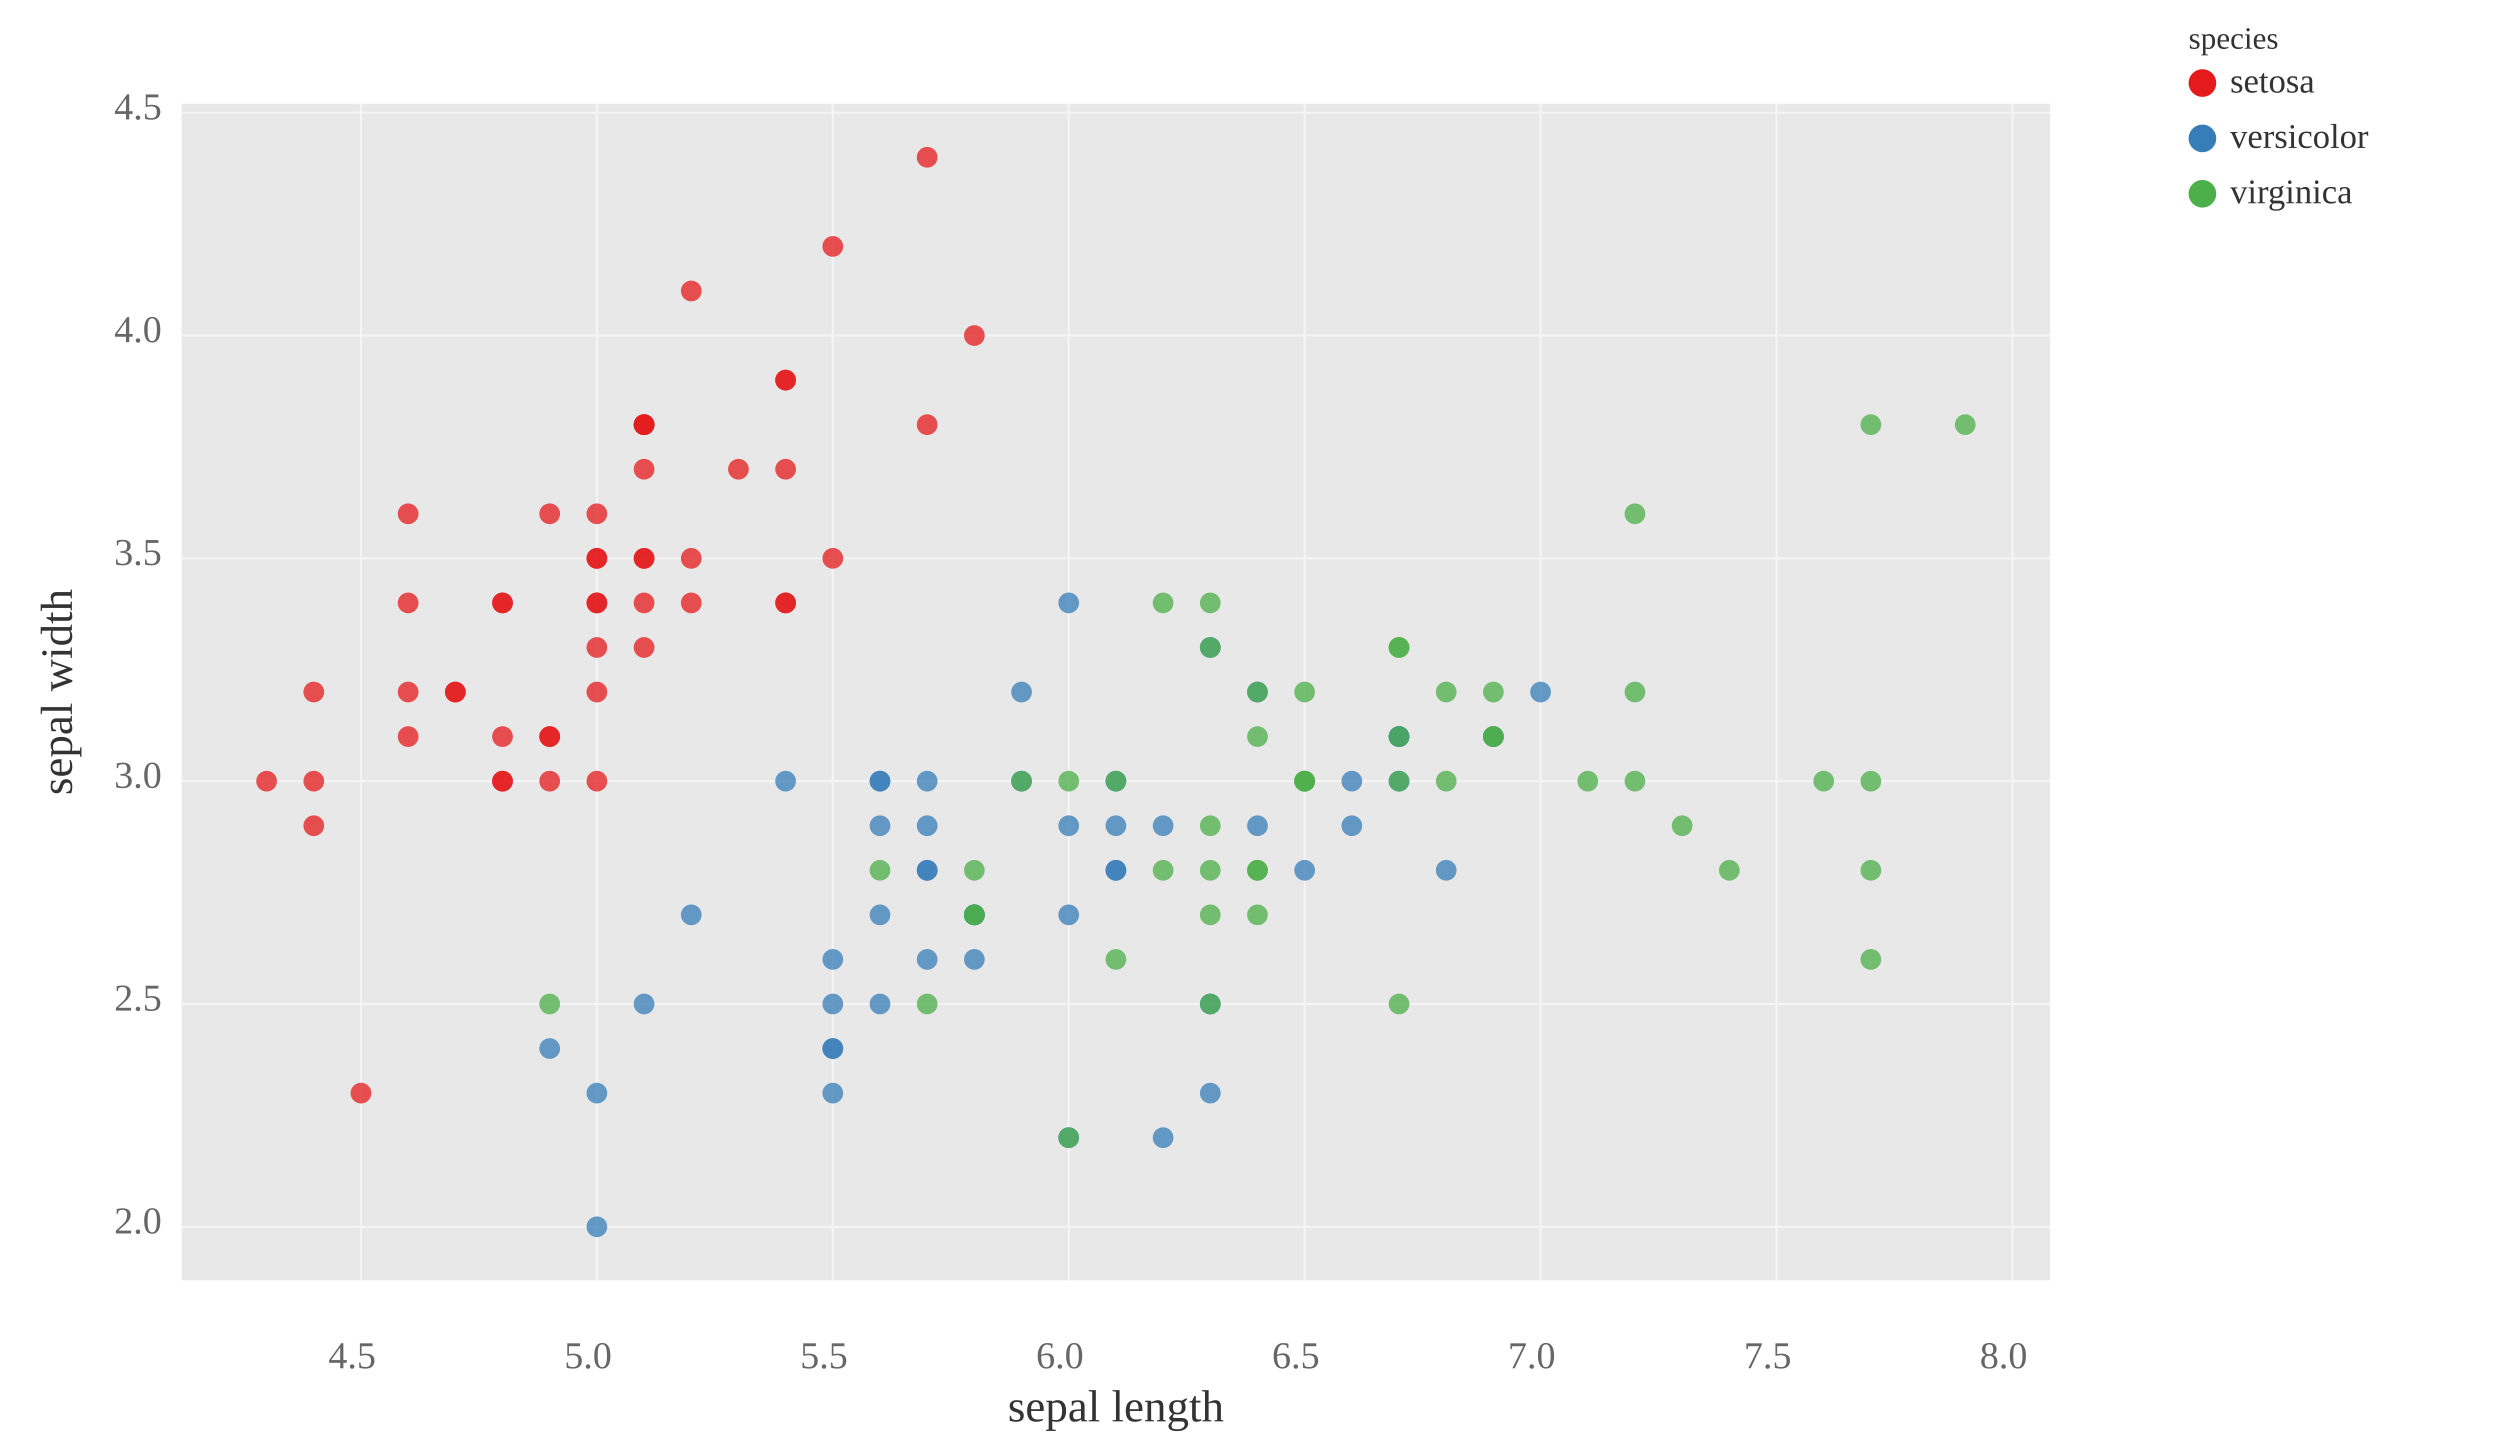
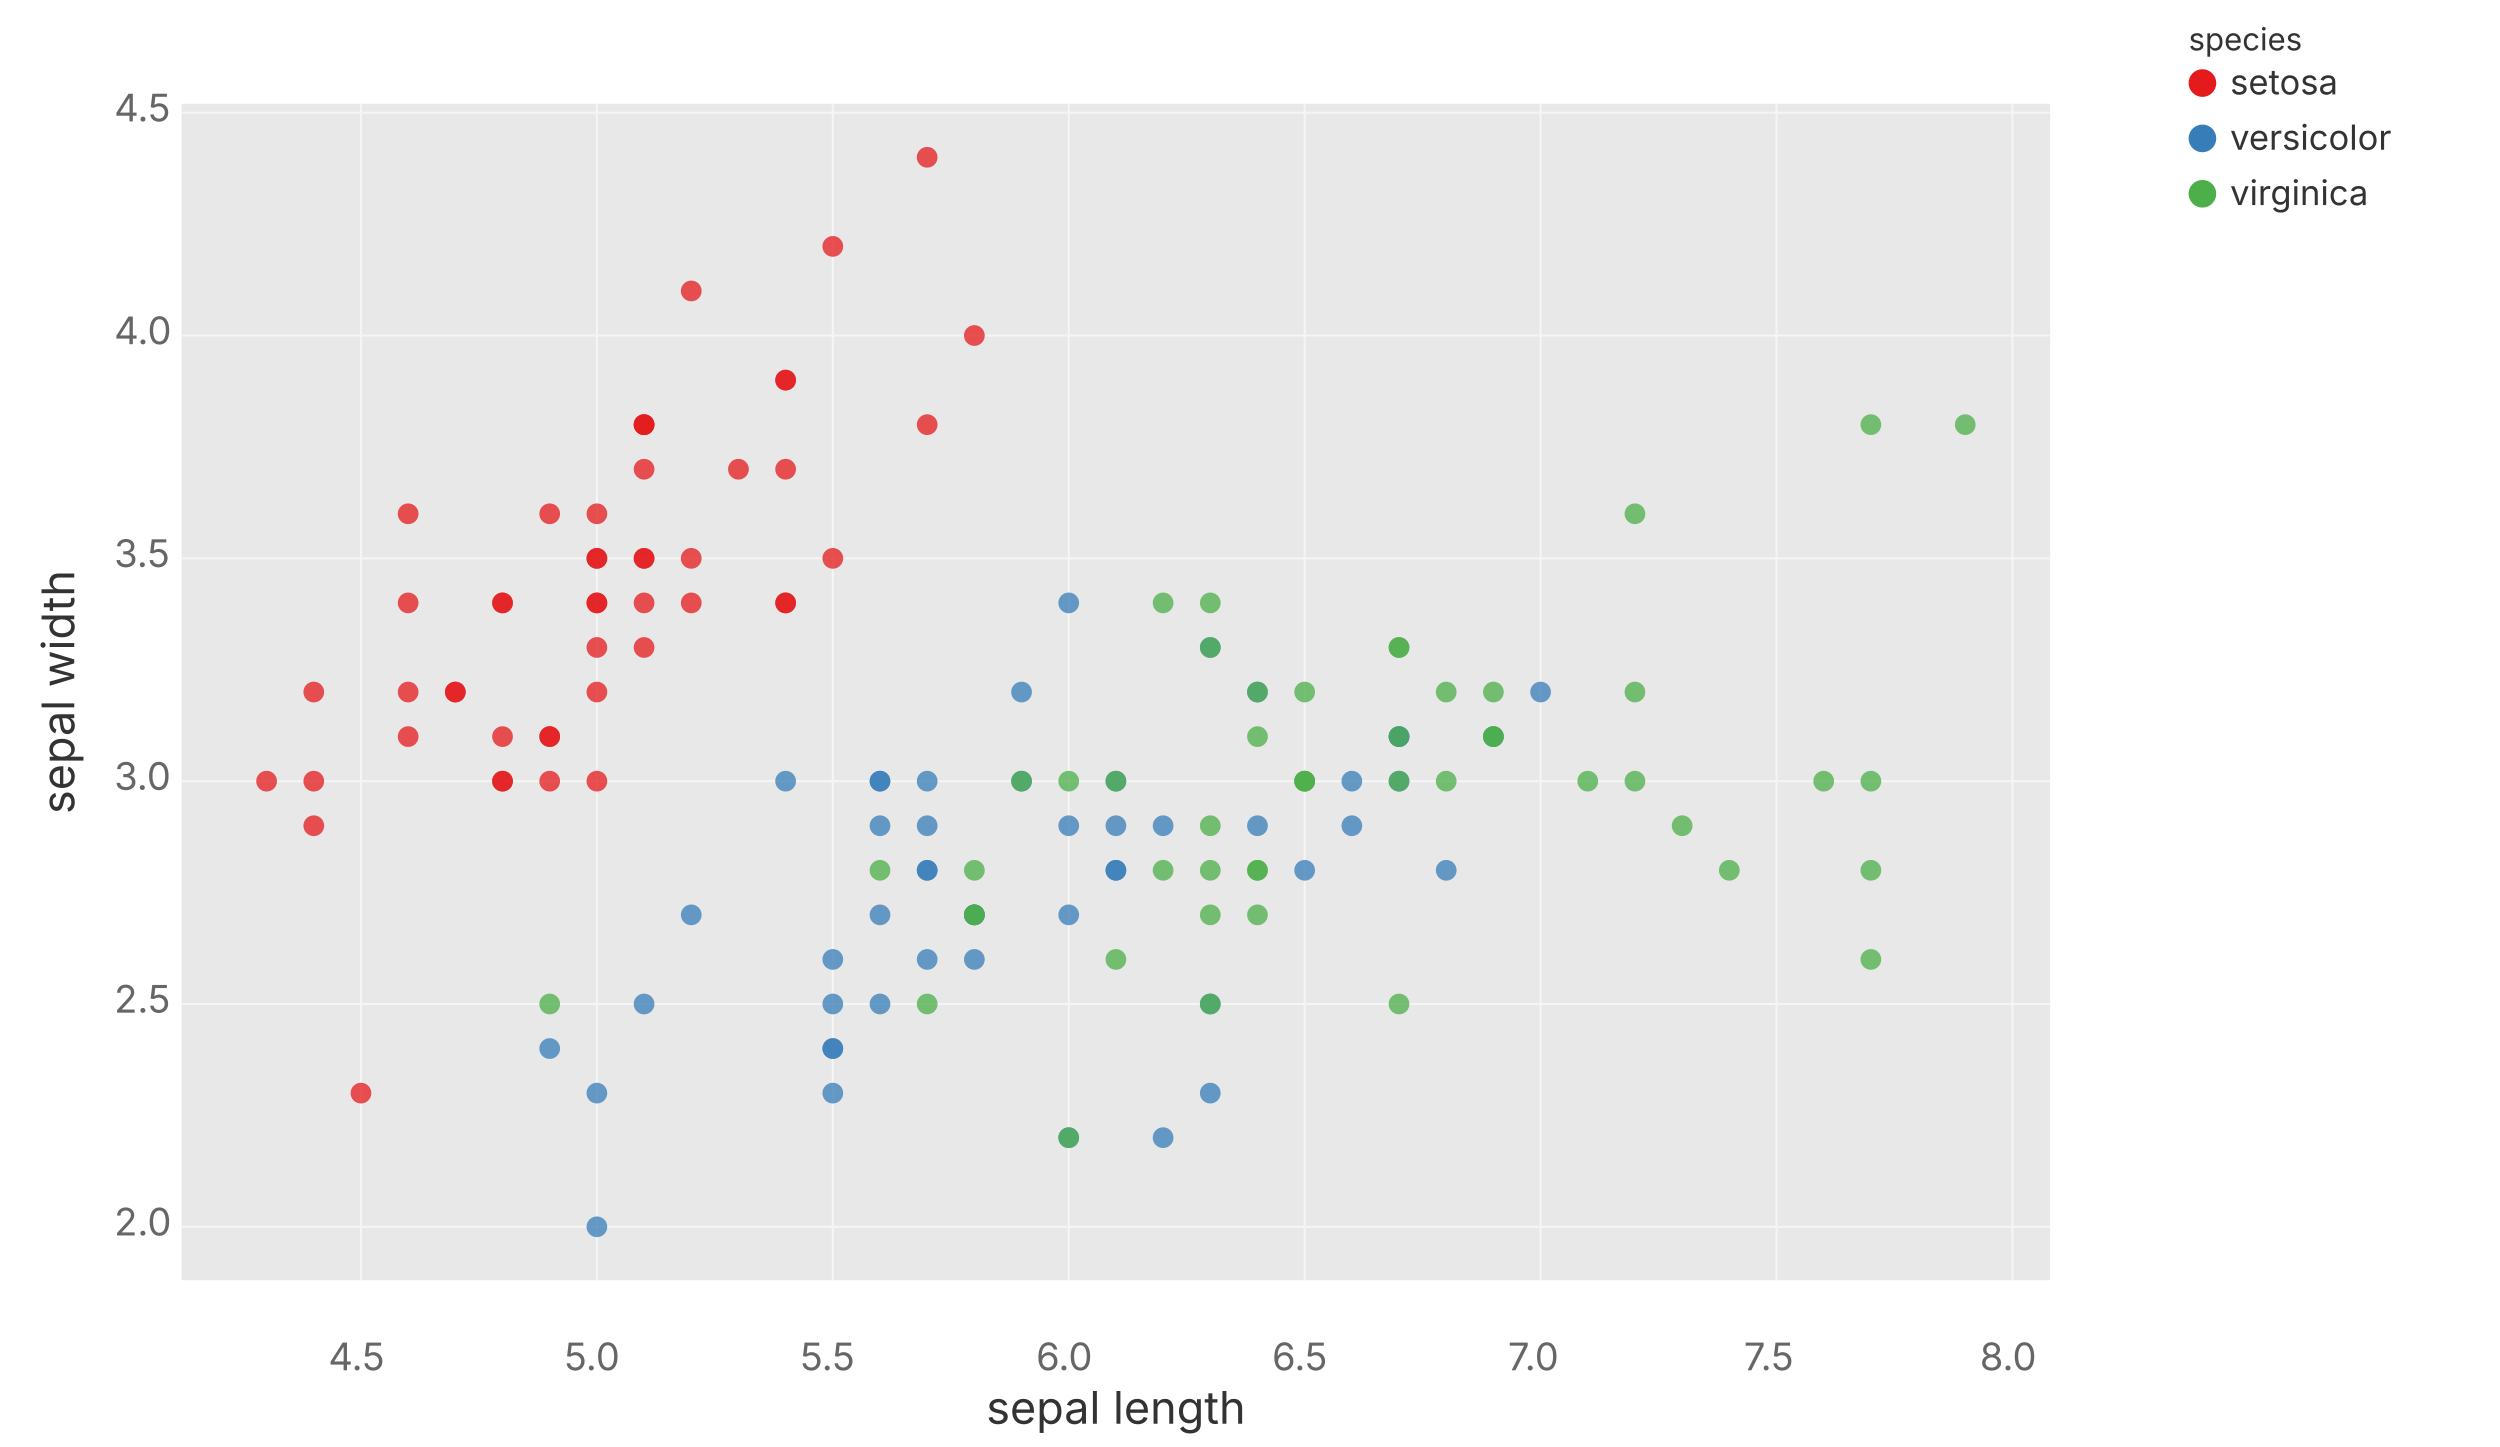
- <svg xmlns="http://www.w3.org/2000/svg" height="418.0" role="img" viewBox="0 0 722.5 418.0" width="722.5">
+ <svg xmlns="http://www.w3.org/2000/svg" font-family="system-ui, -apple-system, BlinkMacSystemFont, 'Segoe UI', sans-serif" height="418.0" role="img" viewBox="0 0 722.5 418.0" width="722.5">
  <g>
    <g transform="translate(12.0,200.0)">
      <g transform="rotate(-90.0)">
        <g>
          <text dominant-baseline="hanging" fill="rgb(51,51,51)" fill-opacity="1.0" font-size="13" text-anchor="middle">sepal width</text>
        </g>
      </g>
    </g>
    <g transform="translate(322.5,402.0)">
      <g>
        <text dominant-baseline="hanging" fill="rgb(51,51,51)" fill-opacity="1.0" font-size="13" text-anchor="middle">sepal length</text>
      </g>
    </g>
    <g transform="translate(632.5,8.0)">
      <g>
        <text dominant-baseline="hanging" fill="rgb(51,51,51)" fill-opacity="1.0" font-size="9">species</text>
      </g>
    </g>
    <g transform="translate(632.5,20.0)">
      <g>
        <g transform="translate(0.0,0.0)">
          <g>
            <g>
              <rect fill="rgb(228,26,28)" fill-opacity="1.0" height="8" rx="4.0" ry="4.0" stroke="none" width="8" x="0" y="0" />
            </g>
          </g>
        </g>
        <g transform="translate(12.0,0.0)">
          <g>
            <text dominant-baseline="hanging" fill="rgb(51,51,51)" fill-opacity="1.0" font-size="10">setosa</text>
          </g>
        </g>
      </g>
    </g>
    <g transform="translate(632.5,36.0)">
      <g>
        <g transform="translate(0.0,0.0)">
          <g>
            <g>
              <rect fill="rgb(55,126,184)" fill-opacity="1.0" height="8" rx="4.0" ry="4.0" stroke="none" width="8" x="0" y="0" />
            </g>
          </g>
        </g>
        <g transform="translate(12.0,0.0)">
          <g>
            <text dominant-baseline="hanging" fill="rgb(51,51,51)" fill-opacity="1.0" font-size="10">versicolor</text>
          </g>
        </g>
      </g>
    </g>
    <g transform="translate(632.5,52.0)">
      <g>
        <g transform="translate(0.0,0.0)">
          <g>
            <g>
              <rect fill="rgb(77,175,74)" fill-opacity="1.0" height="8" rx="4.0" ry="4.0" stroke="none" width="8" x="0" y="0" />
            </g>
          </g>
        </g>
        <g transform="translate(12.0,0.0)">
          <g>
            <text dominant-baseline="hanging" fill="rgb(51,51,51)" fill-opacity="1.0" font-size="10">virginica</text>
          </g>
        </g>
      </g>
    </g>
    <g transform="translate(22.5,0.0)">
      <g>
        <g>
          <g>
            <g transform="translate(30.0,30.0)">
              <rect fill="rgb(232,232,232)" fill-opacity="1.0" height="340.0" stroke="none" width="540.0" x="0" y="0" />
            </g>
          </g>
        </g>
        <g>
          <g>
            <g>
              <polyline fill="none" points="81.818,30.0 81.818,370.0" stroke="rgb(245,245,245)" stroke-opacity="1.0" stroke-width="0.6" />
            </g>
          </g>
        </g>
        <g>
          <g>
            <g>
              <polyline fill="none" points="150.0,30.0 150.0,370.0" stroke="rgb(245,245,245)" stroke-opacity="1.0" stroke-width="0.6" />
            </g>
          </g>
        </g>
        <g>
          <g>
            <g>
              <polyline fill="none" points="218.182,30.0 218.182,370.0" stroke="rgb(245,245,245)" stroke-opacity="1.0" stroke-width="0.6" />
            </g>
          </g>
        </g>
        <g>
          <g>
            <g>
              <polyline fill="none" points="286.364,30.0 286.364,370.0" stroke="rgb(245,245,245)" stroke-opacity="1.0" stroke-width="0.6" />
            </g>
          </g>
        </g>
        <g>
          <g>
            <g>
              <polyline fill="none" points="354.545,30.0 354.545,370.0" stroke="rgb(245,245,245)" stroke-opacity="1.0" stroke-width="0.6" />
            </g>
          </g>
        </g>
        <g>
          <g>
            <g>
              <polyline fill="none" points="422.727,30.0 422.727,370.0" stroke="rgb(245,245,245)" stroke-opacity="1.0" stroke-width="0.6" />
            </g>
          </g>
        </g>
        <g>
          <g>
            <g>
              <polyline fill="none" points="490.909,30.0 490.909,370.0" stroke="rgb(245,245,245)" stroke-opacity="1.0" stroke-width="0.6" />
            </g>
          </g>
        </g>
        <g>
          <g>
            <g>
              <polyline fill="none" points="559.091,30.0 559.091,370.0" stroke="rgb(245,245,245)" stroke-opacity="1.0" stroke-width="0.6" />
            </g>
          </g>
        </g>
        <g>
          <g>
            <g>
              <polyline fill="none" points="30.0,354.545 570.0,354.545" stroke="rgb(245,245,245)" stroke-opacity="1.0" stroke-width="0.6" />
            </g>
          </g>
        </g>
        <g>
          <g>
            <g>
              <polyline fill="none" points="30.0,290.152 570.0,290.152" stroke="rgb(245,245,245)" stroke-opacity="1.0" stroke-width="0.6" />
            </g>
          </g>
        </g>
        <g>
          <g>
            <g>
              <polyline fill="none" points="30.0,225.758 570.0,225.758" stroke="rgb(245,245,245)" stroke-opacity="1.0" stroke-width="0.6" />
            </g>
          </g>
        </g>
        <g>
          <g>
            <g>
              <polyline fill="none" points="30.0,161.364 570.0,161.364" stroke="rgb(245,245,245)" stroke-opacity="1.0" stroke-width="0.6" />
            </g>
          </g>
        </g>
        <g>
          <g>
            <g>
              <polyline fill="none" points="30.0,96.97 570.0,96.97" stroke="rgb(245,245,245)" stroke-opacity="1.0" stroke-width="0.6" />
            </g>
          </g>
        </g>
        <g>
          <g>
            <g>
              <polyline fill="none" points="30.0,32.576 570.0,32.576" stroke="rgb(245,245,245)" stroke-opacity="1.0" stroke-width="0.6" />
            </g>
          </g>
        </g>
        <g data-row-idx="0" transform="translate(160.6364,158.3636)">
          <g>
            <g>
              <rect fill="rgb(228,26,28)" fill-opacity="0.75" height="6.0" rx="3.0" ry="3.0" stroke="none" width="6.0" x="0" y="0" />
            </g>
          </g>
        </g>
        <g data-row-idx="1" transform="translate(133.3636,222.7576)">
          <g>
            <g>
              <rect fill="rgb(228,26,28)" fill-opacity="0.75" height="6.0" rx="3.0" ry="3.0" stroke="none" width="6.0" x="0" y="0" />
            </g>
          </g>
        </g>
        <g data-row-idx="2" transform="translate(106.0909,197.0)">
          <g>
            <g>
              <rect fill="rgb(228,26,28)" fill-opacity="0.75" height="6.0" rx="3.0" ry="3.0" stroke="none" width="6.0" x="0" y="0" />
            </g>
          </g>
        </g>
        <g data-row-idx="3" transform="translate(92.45455,209.8788)">
          <g>
            <g>
              <rect fill="rgb(228,26,28)" fill-opacity="0.75" height="6.0" rx="3.0" ry="3.0" stroke="none" width="6.0" x="0" y="0" />
            </g>
          </g>
        </g>
        <g data-row-idx="4" transform="translate(147.0,145.4848)">
          <g>
            <g>
              <rect fill="rgb(228,26,28)" fill-opacity="0.75" height="6.0" rx="3.0" ry="3.0" stroke="none" width="6.0" x="0" y="0" />
            </g>
          </g>
        </g>
        <g data-row-idx="5" transform="translate(201.5455,106.8485)">
          <g>
            <g>
              <rect fill="rgb(228,26,28)" fill-opacity="0.75" height="6.0" rx="3.0" ry="3.0" stroke="none" width="6.0" x="0" y="0" />
            </g>
          </g>
        </g>
        <g data-row-idx="6" transform="translate(92.45455,171.2424)">
          <g>
            <g>
              <rect fill="rgb(228,26,28)" fill-opacity="0.75" height="6.0" rx="3.0" ry="3.0" stroke="none" width="6.0" x="0" y="0" />
            </g>
          </g>
        </g>
        <g data-row-idx="7" transform="translate(147.0,171.2424)">
          <g>
            <g>
              <rect fill="rgb(228,26,28)" fill-opacity="0.75" height="6.0" rx="3.0" ry="3.0" stroke="none" width="6.0" x="0" y="0" />
            </g>
          </g>
        </g>
        <g data-row-idx="8" transform="translate(65.18182,235.6364)">
          <g>
            <g>
              <rect fill="rgb(228,26,28)" fill-opacity="0.75" height="6.0" rx="3.0" ry="3.0" stroke="none" width="6.0" x="0" y="0" />
            </g>
          </g>
        </g>
        <g data-row-idx="9" transform="translate(133.3636,209.8788)">
          <g>
            <g>
              <rect fill="rgb(228,26,28)" fill-opacity="0.75" height="6.0" rx="3.0" ry="3.0" stroke="none" width="6.0" x="0" y="0" />
            </g>
          </g>
        </g>
        <g data-row-idx="10" transform="translate(201.5455,132.6061)">
          <g>
            <g>
              <rect fill="rgb(228,26,28)" fill-opacity="0.75" height="6.0" rx="3.0" ry="3.0" stroke="none" width="6.0" x="0" y="0" />
            </g>
          </g>
        </g>
        <g data-row-idx="11" transform="translate(119.7273,171.2424)">
          <g>
            <g>
              <rect fill="rgb(228,26,28)" fill-opacity="0.75" height="6.0" rx="3.0" ry="3.0" stroke="none" width="6.0" x="0" y="0" />
            </g>
          </g>
        </g>
        <g data-row-idx="12" transform="translate(119.7273,222.7576)">
          <g>
            <g>
              <rect fill="rgb(228,26,28)" fill-opacity="0.75" height="6.0" rx="3.0" ry="3.0" stroke="none" width="6.0" x="0" y="0" />
            </g>
          </g>
        </g>
        <g data-row-idx="13" transform="translate(51.54545,222.7576)">
          <g>
            <g>
              <rect fill="rgb(228,26,28)" fill-opacity="0.75" height="6.0" rx="3.0" ry="3.0" stroke="none" width="6.0" x="0" y="0" />
            </g>
          </g>
        </g>
        <g data-row-idx="14" transform="translate(256.0909,93.9697)">
          <g>
            <g>
              <rect fill="rgb(228,26,28)" fill-opacity="0.75" height="6.0" rx="3.0" ry="3.0" stroke="none" width="6.0" x="0" y="0" />
            </g>
          </g>
        </g>
        <g data-row-idx="15" transform="translate(242.4545,42.45455)">
          <g>
            <g>
              <rect fill="rgb(228,26,28)" fill-opacity="0.75" height="6.0" rx="3.0" ry="3.0" stroke="none" width="6.0" x="0" y="0" />
            </g>
          </g>
        </g>
        <g data-row-idx="16" transform="translate(201.5455,106.8485)">
          <g>
            <g>
              <rect fill="rgb(228,26,28)" fill-opacity="0.75" height="6.0" rx="3.0" ry="3.0" stroke="none" width="6.0" x="0" y="0" />
            </g>
          </g>
        </g>
        <g data-row-idx="17" transform="translate(160.6364,158.3636)">
          <g>
            <g>
              <rect fill="rgb(228,26,28)" fill-opacity="0.75" height="6.0" rx="3.0" ry="3.0" stroke="none" width="6.0" x="0" y="0" />
            </g>
          </g>
        </g>
        <g data-row-idx="18" transform="translate(242.4545,119.7273)">
          <g>
            <g>
              <rect fill="rgb(228,26,28)" fill-opacity="0.75" height="6.0" rx="3.0" ry="3.0" stroke="none" width="6.0" x="0" y="0" />
            </g>
          </g>
        </g>
        <g data-row-idx="19" transform="translate(160.6364,119.7273)">
          <g>
            <g>
              <rect fill="rgb(228,26,28)" fill-opacity="0.75" height="6.0" rx="3.0" ry="3.0" stroke="none" width="6.0" x="0" y="0" />
            </g>
          </g>
        </g>
        <g data-row-idx="20" transform="translate(201.5455,171.2424)">
          <g>
            <g>
              <rect fill="rgb(228,26,28)" fill-opacity="0.75" height="6.0" rx="3.0" ry="3.0" stroke="none" width="6.0" x="0" y="0" />
            </g>
          </g>
        </g>
        <g data-row-idx="21" transform="translate(160.6364,132.6061)">
          <g>
            <g>
              <rect fill="rgb(228,26,28)" fill-opacity="0.75" height="6.0" rx="3.0" ry="3.0" stroke="none" width="6.0" x="0" y="0" />
            </g>
          </g>
        </g>
        <g data-row-idx="22" transform="translate(92.45455,145.4848)">
          <g>
            <g>
              <rect fill="rgb(228,26,28)" fill-opacity="0.75" height="6.0" rx="3.0" ry="3.0" stroke="none" width="6.0" x="0" y="0" />
            </g>
          </g>
        </g>
        <g data-row-idx="23" transform="translate(160.6364,184.1212)">
          <g>
            <g>
              <rect fill="rgb(228,26,28)" fill-opacity="0.75" height="6.0" rx="3.0" ry="3.0" stroke="none" width="6.0" x="0" y="0" />
            </g>
          </g>
        </g>
        <g data-row-idx="24" transform="translate(119.7273,171.2424)">
          <g>
            <g>
              <rect fill="rgb(228,26,28)" fill-opacity="0.75" height="6.0" rx="3.0" ry="3.0" stroke="none" width="6.0" x="0" y="0" />
            </g>
          </g>
        </g>
        <g data-row-idx="25" transform="translate(147.0,222.7576)">
          <g>
            <g>
              <rect fill="rgb(228,26,28)" fill-opacity="0.75" height="6.0" rx="3.0" ry="3.0" stroke="none" width="6.0" x="0" y="0" />
            </g>
          </g>
        </g>
        <g data-row-idx="26" transform="translate(147.0,171.2424)">
          <g>
            <g>
              <rect fill="rgb(228,26,28)" fill-opacity="0.75" height="6.0" rx="3.0" ry="3.0" stroke="none" width="6.0" x="0" y="0" />
            </g>
          </g>
        </g>
        <g data-row-idx="27" transform="translate(174.2727,158.3636)">
          <g>
            <g>
              <rect fill="rgb(228,26,28)" fill-opacity="0.75" height="6.0" rx="3.0" ry="3.0" stroke="none" width="6.0" x="0" y="0" />
            </g>
          </g>
        </g>
        <g data-row-idx="28" transform="translate(174.2727,171.2424)">
          <g>
            <g>
              <rect fill="rgb(228,26,28)" fill-opacity="0.75" height="6.0" rx="3.0" ry="3.0" stroke="none" width="6.0" x="0" y="0" />
            </g>
          </g>
        </g>
        <g data-row-idx="29" transform="translate(106.0909,197.0)">
          <g>
            <g>
              <rect fill="rgb(228,26,28)" fill-opacity="0.75" height="6.0" rx="3.0" ry="3.0" stroke="none" width="6.0" x="0" y="0" />
            </g>
          </g>
        </g>
        <g data-row-idx="30" transform="translate(119.7273,209.8788)">
          <g>
            <g>
              <rect fill="rgb(228,26,28)" fill-opacity="0.75" height="6.0" rx="3.0" ry="3.0" stroke="none" width="6.0" x="0" y="0" />
            </g>
          </g>
        </g>
        <g data-row-idx="31" transform="translate(201.5455,171.2424)">
          <g>
            <g>
              <rect fill="rgb(228,26,28)" fill-opacity="0.75" height="6.0" rx="3.0" ry="3.0" stroke="none" width="6.0" x="0" y="0" />
            </g>
          </g>
        </g>
        <g data-row-idx="32" transform="translate(174.2727,81.09091)">
          <g>
            <g>
              <rect fill="rgb(228,26,28)" fill-opacity="0.75" height="6.0" rx="3.0" ry="3.0" stroke="none" width="6.0" x="0" y="0" />
            </g>
          </g>
        </g>
        <g data-row-idx="33" transform="translate(215.1818,68.21212)">
          <g>
            <g>
              <rect fill="rgb(228,26,28)" fill-opacity="0.75" height="6.0" rx="3.0" ry="3.0" stroke="none" width="6.0" x="0" y="0" />
            </g>
          </g>
        </g>
        <g data-row-idx="34" transform="translate(133.3636,209.8788)">
          <g>
            <g>
              <rect fill="rgb(228,26,28)" fill-opacity="0.75" height="6.0" rx="3.0" ry="3.0" stroke="none" width="6.0" x="0" y="0" />
            </g>
          </g>
        </g>
        <g data-row-idx="35" transform="translate(147.0,197.0)">
          <g>
            <g>
              <rect fill="rgb(228,26,28)" fill-opacity="0.75" height="6.0" rx="3.0" ry="3.0" stroke="none" width="6.0" x="0" y="0" />
            </g>
          </g>
        </g>
        <g data-row-idx="36" transform="translate(215.1818,158.3636)">
          <g>
            <g>
              <rect fill="rgb(228,26,28)" fill-opacity="0.75" height="6.0" rx="3.0" ry="3.0" stroke="none" width="6.0" x="0" y="0" />
            </g>
          </g>
        </g>
        <g data-row-idx="37" transform="translate(133.3636,145.4848)">
          <g>
            <g>
              <rect fill="rgb(228,26,28)" fill-opacity="0.75" height="6.0" rx="3.0" ry="3.0" stroke="none" width="6.0" x="0" y="0" />
            </g>
          </g>
        </g>
        <g data-row-idx="38" transform="translate(65.18182,222.7576)">
          <g>
            <g>
              <rect fill="rgb(228,26,28)" fill-opacity="0.75" height="6.0" rx="3.0" ry="3.0" stroke="none" width="6.0" x="0" y="0" />
            </g>
          </g>
        </g>
        <g data-row-idx="39" transform="translate(160.6364,171.2424)">
          <g>
            <g>
              <rect fill="rgb(228,26,28)" fill-opacity="0.75" height="6.0" rx="3.0" ry="3.0" stroke="none" width="6.0" x="0" y="0" />
            </g>
          </g>
        </g>
        <g data-row-idx="40" transform="translate(147.0,158.3636)">
          <g>
            <g>
              <rect fill="rgb(228,26,28)" fill-opacity="0.75" height="6.0" rx="3.0" ry="3.0" stroke="none" width="6.0" x="0" y="0" />
            </g>
          </g>
        </g>
        <g data-row-idx="41" transform="translate(78.81818,312.9091)">
          <g>
            <g>
              <rect fill="rgb(228,26,28)" fill-opacity="0.75" height="6.0" rx="3.0" ry="3.0" stroke="none" width="6.0" x="0" y="0" />
            </g>
          </g>
        </g>
        <g data-row-idx="42" transform="translate(65.18182,197.0)">
          <g>
            <g>
              <rect fill="rgb(228,26,28)" fill-opacity="0.75" height="6.0" rx="3.0" ry="3.0" stroke="none" width="6.0" x="0" y="0" />
            </g>
          </g>
        </g>
        <g data-row-idx="43" transform="translate(147.0,158.3636)">
          <g>
            <g>
              <rect fill="rgb(228,26,28)" fill-opacity="0.75" height="6.0" rx="3.0" ry="3.0" stroke="none" width="6.0" x="0" y="0" />
            </g>
          </g>
        </g>
        <g data-row-idx="44" transform="translate(160.6364,119.7273)">
          <g>
            <g>
              <rect fill="rgb(228,26,28)" fill-opacity="0.75" height="6.0" rx="3.0" ry="3.0" stroke="none" width="6.0" x="0" y="0" />
            </g>
          </g>
        </g>
        <g data-row-idx="45" transform="translate(119.7273,222.7576)">
          <g>
            <g>
              <rect fill="rgb(228,26,28)" fill-opacity="0.75" height="6.0" rx="3.0" ry="3.0" stroke="none" width="6.0" x="0" y="0" />
            </g>
          </g>
        </g>
        <g data-row-idx="46" transform="translate(160.6364,119.7273)">
          <g>
            <g>
              <rect fill="rgb(228,26,28)" fill-opacity="0.75" height="6.0" rx="3.0" ry="3.0" stroke="none" width="6.0" x="0" y="0" />
            </g>
          </g>
        </g>
        <g data-row-idx="47" transform="translate(92.45455,197.0)">
          <g>
            <g>
              <rect fill="rgb(228,26,28)" fill-opacity="0.75" height="6.0" rx="3.0" ry="3.0" stroke="none" width="6.0" x="0" y="0" />
            </g>
          </g>
        </g>
        <g data-row-idx="48" transform="translate(187.9091,132.6061)">
          <g>
            <g>
              <rect fill="rgb(228,26,28)" fill-opacity="0.75" height="6.0" rx="3.0" ry="3.0" stroke="none" width="6.0" x="0" y="0" />
            </g>
          </g>
        </g>
        <g data-row-idx="49" transform="translate(147.0,184.1212)">
          <g>
            <g>
              <rect fill="rgb(228,26,28)" fill-opacity="0.75" height="6.0" rx="3.0" ry="3.0" stroke="none" width="6.0" x="0" y="0" />
            </g>
          </g>
        </g>
        <g data-row-idx="50" transform="translate(419.7273,197.0)">
          <g>
            <g>
              <rect fill="rgb(55,126,184)" fill-opacity="0.75" height="6.0" rx="3.0" ry="3.0" stroke="none" width="6.0" x="0" y="0" />
            </g>
          </g>
        </g>
        <g data-row-idx="51" transform="translate(337.9091,197.0)">
          <g>
            <g>
              <rect fill="rgb(55,126,184)" fill-opacity="0.75" height="6.0" rx="3.0" ry="3.0" stroke="none" width="6.0" x="0" y="0" />
            </g>
          </g>
        </g>
        <g data-row-idx="52" transform="translate(406.0909,209.8788)">
          <g>
            <g>
              <rect fill="rgb(55,126,184)" fill-opacity="0.75" height="6.0" rx="3.0" ry="3.0" stroke="none" width="6.0" x="0" y="0" />
            </g>
          </g>
        </g>
        <g data-row-idx="53" transform="translate(215.1818,312.9091)">
          <g>
            <g>
              <rect fill="rgb(55,126,184)" fill-opacity="0.75" height="6.0" rx="3.0" ry="3.0" stroke="none" width="6.0" x="0" y="0" />
            </g>
          </g>
        </g>
        <g data-row-idx="54" transform="translate(351.5455,248.5152)">
          <g>
            <g>
              <rect fill="rgb(55,126,184)" fill-opacity="0.75" height="6.0" rx="3.0" ry="3.0" stroke="none" width="6.0" x="0" y="0" />
            </g>
          </g>
        </g>
        <g data-row-idx="55" transform="translate(242.4545,248.5152)">
          <g>
            <g>
              <rect fill="rgb(55,126,184)" fill-opacity="0.75" height="6.0" rx="3.0" ry="3.0" stroke="none" width="6.0" x="0" y="0" />
            </g>
          </g>
        </g>
        <g data-row-idx="56" transform="translate(324.2727,184.1212)">
          <g>
            <g>
              <rect fill="rgb(55,126,184)" fill-opacity="0.75" height="6.0" rx="3.0" ry="3.0" stroke="none" width="6.0" x="0" y="0" />
            </g>
          </g>
        </g>
        <g data-row-idx="57" transform="translate(133.3636,300.0303)">
          <g>
            <g>
              <rect fill="rgb(55,126,184)" fill-opacity="0.75" height="6.0" rx="3.0" ry="3.0" stroke="none" width="6.0" x="0" y="0" />
            </g>
          </g>
        </g>
        <g data-row-idx="58" transform="translate(365.1818,235.6364)">
          <g>
            <g>
              <rect fill="rgb(55,126,184)" fill-opacity="0.75" height="6.0" rx="3.0" ry="3.0" stroke="none" width="6.0" x="0" y="0" />
            </g>
          </g>
        </g>
        <g data-row-idx="59" transform="translate(174.2727,261.3939)">
          <g>
            <g>
              <rect fill="rgb(55,126,184)" fill-opacity="0.75" height="6.0" rx="3.0" ry="3.0" stroke="none" width="6.0" x="0" y="0" />
            </g>
          </g>
        </g>
        <g data-row-idx="60" transform="translate(147.0,351.5455)">
          <g>
            <g>
              <rect fill="rgb(55,126,184)" fill-opacity="0.75" height="6.0" rx="3.0" ry="3.0" stroke="none" width="6.0" x="0" y="0" />
            </g>
          </g>
        </g>
        <g data-row-idx="61" transform="translate(269.7273,222.7576)">
          <g>
            <g>
              <rect fill="rgb(55,126,184)" fill-opacity="0.75" height="6.0" rx="3.0" ry="3.0" stroke="none" width="6.0" x="0" y="0" />
            </g>
          </g>
        </g>
        <g data-row-idx="62" transform="translate(283.3636,325.7879)">
          <g>
            <g>
              <rect fill="rgb(55,126,184)" fill-opacity="0.75" height="6.0" rx="3.0" ry="3.0" stroke="none" width="6.0" x="0" y="0" />
            </g>
          </g>
        </g>
        <g data-row-idx="63" transform="translate(297,235.6364)">
          <g>
            <g>
              <rect fill="rgb(55,126,184)" fill-opacity="0.75" height="6.0" rx="3.0" ry="3.0" stroke="none" width="6.0" x="0" y="0" />
            </g>
          </g>
        </g>
        <g data-row-idx="64" transform="translate(228.8182,235.6364)">
          <g>
            <g>
              <rect fill="rgb(55,126,184)" fill-opacity="0.75" height="6.0" rx="3.0" ry="3.0" stroke="none" width="6.0" x="0" y="0" />
            </g>
          </g>
        </g>
        <g data-row-idx="65" transform="translate(378.8182,209.8788)">
          <g>
            <g>
              <rect fill="rgb(55,126,184)" fill-opacity="0.75" height="6.0" rx="3.0" ry="3.0" stroke="none" width="6.0" x="0" y="0" />
            </g>
          </g>
        </g>
        <g data-row-idx="66" transform="translate(228.8182,222.7576)">
          <g>
            <g>
              <rect fill="rgb(55,126,184)" fill-opacity="0.75" height="6.0" rx="3.0" ry="3.0" stroke="none" width="6.0" x="0" y="0" />
            </g>
          </g>
        </g>
        <g data-row-idx="67" transform="translate(256.0909,261.3939)">
          <g>
            <g>
              <rect fill="rgb(55,126,184)" fill-opacity="0.75" height="6.0" rx="3.0" ry="3.0" stroke="none" width="6.0" x="0" y="0" />
            </g>
          </g>
        </g>
        <g data-row-idx="68" transform="translate(310.6364,325.7879)">
          <g>
            <g>
              <rect fill="rgb(55,126,184)" fill-opacity="0.75" height="6.0" rx="3.0" ry="3.0" stroke="none" width="6.0" x="0" y="0" />
            </g>
          </g>
        </g>
        <g data-row-idx="69" transform="translate(228.8182,287.1515)">
          <g>
            <g>
              <rect fill="rgb(55,126,184)" fill-opacity="0.75" height="6.0" rx="3.0" ry="3.0" stroke="none" width="6.0" x="0" y="0" />
            </g>
          </g>
        </g>
        <g data-row-idx="70" transform="translate(269.7273,197.0)">
          <g>
            <g>
              <rect fill="rgb(55,126,184)" fill-opacity="0.75" height="6.0" rx="3.0" ry="3.0" stroke="none" width="6.0" x="0" y="0" />
            </g>
          </g>
        </g>
        <g data-row-idx="71" transform="translate(297,248.5152)">
          <g>
            <g>
              <rect fill="rgb(55,126,184)" fill-opacity="0.75" height="6.0" rx="3.0" ry="3.0" stroke="none" width="6.0" x="0" y="0" />
            </g>
          </g>
        </g>
        <g data-row-idx="72" transform="translate(324.2727,287.1515)">
          <g>
            <g>
              <rect fill="rgb(55,126,184)" fill-opacity="0.75" height="6.0" rx="3.0" ry="3.0" stroke="none" width="6.0" x="0" y="0" />
            </g>
          </g>
        </g>
        <g data-row-idx="73" transform="translate(297,248.5152)">
          <g>
            <g>
              <rect fill="rgb(55,126,184)" fill-opacity="0.75" height="6.0" rx="3.0" ry="3.0" stroke="none" width="6.0" x="0" y="0" />
            </g>
          </g>
        </g>
        <g data-row-idx="74" transform="translate(337.9091,235.6364)">
          <g>
            <g>
              <rect fill="rgb(55,126,184)" fill-opacity="0.75" height="6.0" rx="3.0" ry="3.0" stroke="none" width="6.0" x="0" y="0" />
            </g>
          </g>
        </g>
        <g data-row-idx="75" transform="translate(365.1818,222.7576)">
          <g>
            <g>
              <rect fill="rgb(55,126,184)" fill-opacity="0.75" height="6.0" rx="3.0" ry="3.0" stroke="none" width="6.0" x="0" y="0" />
            </g>
          </g>
        </g>
        <g data-row-idx="76" transform="translate(392.4545,248.5152)">
          <g>
            <g>
              <rect fill="rgb(55,126,184)" fill-opacity="0.75" height="6.0" rx="3.0" ry="3.0" stroke="none" width="6.0" x="0" y="0" />
            </g>
          </g>
        </g>
        <g data-row-idx="77" transform="translate(378.8182,222.7576)">
          <g>
            <g>
              <rect fill="rgb(55,126,184)" fill-opacity="0.75" height="6.0" rx="3.0" ry="3.0" stroke="none" width="6.0" x="0" y="0" />
            </g>
          </g>
        </g>
        <g data-row-idx="78" transform="translate(283.3636,235.6364)">
          <g>
            <g>
              <rect fill="rgb(55,126,184)" fill-opacity="0.75" height="6.0" rx="3.0" ry="3.0" stroke="none" width="6.0" x="0" y="0" />
            </g>
          </g>
        </g>
        <g data-row-idx="79" transform="translate(242.4545,274.2727)">
          <g>
            <g>
              <rect fill="rgb(55,126,184)" fill-opacity="0.75" height="6.0" rx="3.0" ry="3.0" stroke="none" width="6.0" x="0" y="0" />
            </g>
          </g>
        </g>
        <g data-row-idx="80" transform="translate(215.1818,300.0303)">
          <g>
            <g>
              <rect fill="rgb(55,126,184)" fill-opacity="0.75" height="6.0" rx="3.0" ry="3.0" stroke="none" width="6.0" x="0" y="0" />
            </g>
          </g>
        </g>
        <g data-row-idx="81" transform="translate(215.1818,300.0303)">
          <g>
            <g>
              <rect fill="rgb(55,126,184)" fill-opacity="0.75" height="6.0" rx="3.0" ry="3.0" stroke="none" width="6.0" x="0" y="0" />
            </g>
          </g>
        </g>
        <g data-row-idx="82" transform="translate(256.0909,261.3939)">
          <g>
            <g>
              <rect fill="rgb(55,126,184)" fill-opacity="0.75" height="6.0" rx="3.0" ry="3.0" stroke="none" width="6.0" x="0" y="0" />
            </g>
          </g>
        </g>
        <g data-row-idx="83" transform="translate(283.3636,261.3939)">
          <g>
            <g>
              <rect fill="rgb(55,126,184)" fill-opacity="0.75" height="6.0" rx="3.0" ry="3.0" stroke="none" width="6.0" x="0" y="0" />
            </g>
          </g>
        </g>
        <g data-row-idx="84" transform="translate(201.5455,222.7576)">
          <g>
            <g>
              <rect fill="rgb(55,126,184)" fill-opacity="0.75" height="6.0" rx="3.0" ry="3.0" stroke="none" width="6.0" x="0" y="0" />
            </g>
          </g>
        </g>
        <g data-row-idx="85" transform="translate(283.3636,171.2424)">
          <g>
            <g>
              <rect fill="rgb(55,126,184)" fill-opacity="0.75" height="6.0" rx="3.0" ry="3.0" stroke="none" width="6.0" x="0" y="0" />
            </g>
          </g>
        </g>
        <g data-row-idx="86" transform="translate(378.8182,209.8788)">
          <g>
            <g>
              <rect fill="rgb(55,126,184)" fill-opacity="0.75" height="6.0" rx="3.0" ry="3.0" stroke="none" width="6.0" x="0" y="0" />
            </g>
          </g>
        </g>
        <g data-row-idx="87" transform="translate(324.2727,312.9091)">
          <g>
            <g>
              <rect fill="rgb(55,126,184)" fill-opacity="0.75" height="6.0" rx="3.0" ry="3.0" stroke="none" width="6.0" x="0" y="0" />
            </g>
          </g>
        </g>
        <g data-row-idx="88" transform="translate(228.8182,222.7576)">
          <g>
            <g>
              <rect fill="rgb(55,126,184)" fill-opacity="0.75" height="6.0" rx="3.0" ry="3.0" stroke="none" width="6.0" x="0" y="0" />
            </g>
          </g>
        </g>
        <g data-row-idx="89" transform="translate(215.1818,287.1515)">
          <g>
            <g>
              <rect fill="rgb(55,126,184)" fill-opacity="0.75" height="6.0" rx="3.0" ry="3.0" stroke="none" width="6.0" x="0" y="0" />
            </g>
          </g>
        </g>
        <g data-row-idx="90" transform="translate(215.1818,274.2727)">
          <g>
            <g>
              <rect fill="rgb(55,126,184)" fill-opacity="0.75" height="6.0" rx="3.0" ry="3.0" stroke="none" width="6.0" x="0" y="0" />
            </g>
          </g>
        </g>
        <g data-row-idx="91" transform="translate(297,222.7576)">
          <g>
            <g>
              <rect fill="rgb(55,126,184)" fill-opacity="0.75" height="6.0" rx="3.0" ry="3.0" stroke="none" width="6.0" x="0" y="0" />
            </g>
          </g>
        </g>
        <g data-row-idx="92" transform="translate(256.0909,274.2727)">
          <g>
            <g>
              <rect fill="rgb(55,126,184)" fill-opacity="0.75" height="6.0" rx="3.0" ry="3.0" stroke="none" width="6.0" x="0" y="0" />
            </g>
          </g>
        </g>
        <g data-row-idx="93" transform="translate(147.0,312.9091)">
          <g>
            <g>
              <rect fill="rgb(55,126,184)" fill-opacity="0.75" height="6.0" rx="3.0" ry="3.0" stroke="none" width="6.0" x="0" y="0" />
            </g>
          </g>
        </g>
        <g data-row-idx="94" transform="translate(228.8182,261.3939)">
          <g>
            <g>
              <rect fill="rgb(55,126,184)" fill-opacity="0.75" height="6.0" rx="3.0" ry="3.0" stroke="none" width="6.0" x="0" y="0" />
            </g>
          </g>
        </g>
        <g data-row-idx="95" transform="translate(242.4545,222.7576)">
          <g>
            <g>
              <rect fill="rgb(55,126,184)" fill-opacity="0.75" height="6.0" rx="3.0" ry="3.0" stroke="none" width="6.0" x="0" y="0" />
            </g>
          </g>
        </g>
        <g data-row-idx="96" transform="translate(242.4545,235.6364)">
          <g>
            <g>
              <rect fill="rgb(55,126,184)" fill-opacity="0.75" height="6.0" rx="3.0" ry="3.0" stroke="none" width="6.0" x="0" y="0" />
            </g>
          </g>
        </g>
        <g data-row-idx="97" transform="translate(310.6364,235.6364)">
          <g>
            <g>
              <rect fill="rgb(55,126,184)" fill-opacity="0.75" height="6.0" rx="3.0" ry="3.0" stroke="none" width="6.0" x="0" y="0" />
            </g>
          </g>
        </g>
        <g data-row-idx="98" transform="translate(160.6364,287.1515)">
          <g>
            <g>
              <rect fill="rgb(55,126,184)" fill-opacity="0.75" height="6.0" rx="3.0" ry="3.0" stroke="none" width="6.0" x="0" y="0" />
            </g>
          </g>
        </g>
        <g data-row-idx="99" transform="translate(242.4545,248.5152)">
          <g>
            <g>
              <rect fill="rgb(55,126,184)" fill-opacity="0.75" height="6.0" rx="3.0" ry="3.0" stroke="none" width="6.0" x="0" y="0" />
            </g>
          </g>
        </g>
        <g data-row-idx="100" transform="translate(324.2727,184.1212)">
          <g>
            <g>
              <rect fill="rgb(77,175,74)" fill-opacity="0.75" height="6.0" rx="3.0" ry="3.0" stroke="none" width="6.0" x="0" y="0" />
            </g>
          </g>
        </g>
        <g data-row-idx="101" transform="translate(256.0909,261.3939)">
          <g>
            <g>
              <rect fill="rgb(77,175,74)" fill-opacity="0.75" height="6.0" rx="3.0" ry="3.0" stroke="none" width="6.0" x="0" y="0" />
            </g>
          </g>
        </g>
        <g data-row-idx="102" transform="translate(433.3636,222.7576)">
          <g>
            <g>
              <rect fill="rgb(77,175,74)" fill-opacity="0.75" height="6.0" rx="3.0" ry="3.0" stroke="none" width="6.0" x="0" y="0" />
            </g>
          </g>
        </g>
        <g data-row-idx="103" transform="translate(324.2727,235.6364)">
          <g>
            <g>
              <rect fill="rgb(77,175,74)" fill-opacity="0.75" height="6.0" rx="3.0" ry="3.0" stroke="none" width="6.0" x="0" y="0" />
            </g>
          </g>
        </g>
        <g data-row-idx="104" transform="translate(351.5455,222.7576)">
          <g>
            <g>
              <rect fill="rgb(77,175,74)" fill-opacity="0.75" height="6.0" rx="3.0" ry="3.0" stroke="none" width="6.0" x="0" y="0" />
            </g>
          </g>
        </g>
        <g data-row-idx="105" transform="translate(501.5455,222.7576)">
          <g>
            <g>
              <rect fill="rgb(77,175,74)" fill-opacity="0.75" height="6.0" rx="3.0" ry="3.0" stroke="none" width="6.0" x="0" y="0" />
            </g>
          </g>
        </g>
        <g data-row-idx="106" transform="translate(133.3636,287.1515)">
          <g>
            <g>
              <rect fill="rgb(77,175,74)" fill-opacity="0.75" height="6.0" rx="3.0" ry="3.0" stroke="none" width="6.0" x="0" y="0" />
            </g>
          </g>
        </g>
        <g data-row-idx="107" transform="translate(460.6364,235.6364)">
          <g>
            <g>
              <rect fill="rgb(77,175,74)" fill-opacity="0.75" height="6.0" rx="3.0" ry="3.0" stroke="none" width="6.0" x="0" y="0" />
            </g>
          </g>
        </g>
        <g data-row-idx="108" transform="translate(378.8182,287.1515)">
          <g>
            <g>
              <rect fill="rgb(77,175,74)" fill-opacity="0.75" height="6.0" rx="3.0" ry="3.0" stroke="none" width="6.0" x="0" y="0" />
            </g>
          </g>
        </g>
        <g data-row-idx="109" transform="translate(447.0,145.4848)">
          <g>
            <g>
              <rect fill="rgb(77,175,74)" fill-opacity="0.75" height="6.0" rx="3.0" ry="3.0" stroke="none" width="6.0" x="0" y="0" />
            </g>
          </g>
        </g>
        <g data-row-idx="110" transform="translate(351.5455,197.0)">
          <g>
            <g>
              <rect fill="rgb(77,175,74)" fill-opacity="0.75" height="6.0" rx="3.0" ry="3.0" stroke="none" width="6.0" x="0" y="0" />
            </g>
          </g>
        </g>
        <g data-row-idx="111" transform="translate(337.9091,261.3939)">
          <g>
            <g>
              <rect fill="rgb(77,175,74)" fill-opacity="0.75" height="6.0" rx="3.0" ry="3.0" stroke="none" width="6.0" x="0" y="0" />
            </g>
          </g>
        </g>
        <g data-row-idx="112" transform="translate(392.4545,222.7576)">
          <g>
            <g>
              <rect fill="rgb(77,175,74)" fill-opacity="0.75" height="6.0" rx="3.0" ry="3.0" stroke="none" width="6.0" x="0" y="0" />
            </g>
          </g>
        </g>
        <g data-row-idx="113" transform="translate(242.4545,287.1515)">
          <g>
            <g>
              <rect fill="rgb(77,175,74)" fill-opacity="0.75" height="6.0" rx="3.0" ry="3.0" stroke="none" width="6.0" x="0" y="0" />
            </g>
          </g>
        </g>
        <g data-row-idx="114" transform="translate(256.0909,248.5152)">
          <g>
            <g>
              <rect fill="rgb(77,175,74)" fill-opacity="0.75" height="6.0" rx="3.0" ry="3.0" stroke="none" width="6.0" x="0" y="0" />
            </g>
          </g>
        </g>
        <g data-row-idx="115" transform="translate(337.9091,197.0)">
          <g>
            <g>
              <rect fill="rgb(77,175,74)" fill-opacity="0.75" height="6.0" rx="3.0" ry="3.0" stroke="none" width="6.0" x="0" y="0" />
            </g>
          </g>
        </g>
        <g data-row-idx="116" transform="translate(351.5455,222.7576)">
          <g>
            <g>
              <rect fill="rgb(77,175,74)" fill-opacity="0.75" height="6.0" rx="3.0" ry="3.0" stroke="none" width="6.0" x="0" y="0" />
            </g>
          </g>
        </g>
        <g data-row-idx="117" transform="translate(515.1818,119.7273)">
          <g>
            <g>
              <rect fill="rgb(77,175,74)" fill-opacity="0.75" height="6.0" rx="3.0" ry="3.0" stroke="none" width="6.0" x="0" y="0" />
            </g>
          </g>
        </g>
        <g data-row-idx="118" transform="translate(515.1818,274.2727)">
          <g>
            <g>
              <rect fill="rgb(77,175,74)" fill-opacity="0.75" height="6.0" rx="3.0" ry="3.0" stroke="none" width="6.0" x="0" y="0" />
            </g>
          </g>
        </g>
        <g data-row-idx="119" transform="translate(283.3636,325.7879)">
          <g>
            <g>
              <rect fill="rgb(77,175,74)" fill-opacity="0.75" height="6.0" rx="3.0" ry="3.0" stroke="none" width="6.0" x="0" y="0" />
            </g>
          </g>
        </g>
        <g data-row-idx="120" transform="translate(406.0909,197.0)">
          <g>
            <g>
              <rect fill="rgb(77,175,74)" fill-opacity="0.75" height="6.0" rx="3.0" ry="3.0" stroke="none" width="6.0" x="0" y="0" />
            </g>
          </g>
        </g>
        <g data-row-idx="121" transform="translate(228.8182,248.5152)">
          <g>
            <g>
              <rect fill="rgb(77,175,74)" fill-opacity="0.75" height="6.0" rx="3.0" ry="3.0" stroke="none" width="6.0" x="0" y="0" />
            </g>
          </g>
        </g>
        <g data-row-idx="122" transform="translate(515.1818,248.5152)">
          <g>
            <g>
              <rect fill="rgb(77,175,74)" fill-opacity="0.75" height="6.0" rx="3.0" ry="3.0" stroke="none" width="6.0" x="0" y="0" />
            </g>
          </g>
        </g>
        <g data-row-idx="123" transform="translate(324.2727,261.3939)">
          <g>
            <g>
              <rect fill="rgb(77,175,74)" fill-opacity="0.75" height="6.0" rx="3.0" ry="3.0" stroke="none" width="6.0" x="0" y="0" />
            </g>
          </g>
        </g>
        <g data-row-idx="124" transform="translate(378.8182,184.1212)">
          <g>
            <g>
              <rect fill="rgb(77,175,74)" fill-opacity="0.75" height="6.0" rx="3.0" ry="3.0" stroke="none" width="6.0" x="0" y="0" />
            </g>
          </g>
        </g>
        <g data-row-idx="125" transform="translate(447.0,197.0)">
          <g>
            <g>
              <rect fill="rgb(77,175,74)" fill-opacity="0.75" height="6.0" rx="3.0" ry="3.0" stroke="none" width="6.0" x="0" y="0" />
            </g>
          </g>
        </g>
        <g data-row-idx="126" transform="translate(310.6364,248.5152)">
          <g>
            <g>
              <rect fill="rgb(77,175,74)" fill-opacity="0.75" height="6.0" rx="3.0" ry="3.0" stroke="none" width="6.0" x="0" y="0" />
            </g>
          </g>
        </g>
        <g data-row-idx="127" transform="translate(297,222.7576)">
          <g>
            <g>
              <rect fill="rgb(77,175,74)" fill-opacity="0.75" height="6.0" rx="3.0" ry="3.0" stroke="none" width="6.0" x="0" y="0" />
            </g>
          </g>
        </g>
        <g data-row-idx="128" transform="translate(337.9091,248.5152)">
          <g>
            <g>
              <rect fill="rgb(77,175,74)" fill-opacity="0.75" height="6.0" rx="3.0" ry="3.0" stroke="none" width="6.0" x="0" y="0" />
            </g>
          </g>
        </g>
        <g data-row-idx="129" transform="translate(447.0,222.7576)">
          <g>
            <g>
              <rect fill="rgb(77,175,74)" fill-opacity="0.75" height="6.0" rx="3.0" ry="3.0" stroke="none" width="6.0" x="0" y="0" />
            </g>
          </g>
        </g>
        <g data-row-idx="130" transform="translate(474.2727,248.5152)">
          <g>
            <g>
              <rect fill="rgb(77,175,74)" fill-opacity="0.75" height="6.0" rx="3.0" ry="3.0" stroke="none" width="6.0" x="0" y="0" />
            </g>
          </g>
        </g>
        <g data-row-idx="131" transform="translate(542.4545,119.7273)">
          <g>
            <g>
              <rect fill="rgb(77,175,74)" fill-opacity="0.75" height="6.0" rx="3.0" ry="3.0" stroke="none" width="6.0" x="0" y="0" />
            </g>
          </g>
        </g>
        <g data-row-idx="132" transform="translate(337.9091,248.5152)">
          <g>
            <g>
              <rect fill="rgb(77,175,74)" fill-opacity="0.75" height="6.0" rx="3.0" ry="3.0" stroke="none" width="6.0" x="0" y="0" />
            </g>
          </g>
        </g>
        <g data-row-idx="133" transform="translate(324.2727,248.5152)">
          <g>
            <g>
              <rect fill="rgb(77,175,74)" fill-opacity="0.75" height="6.0" rx="3.0" ry="3.0" stroke="none" width="6.0" x="0" y="0" />
            </g>
          </g>
        </g>
        <g data-row-idx="134" transform="translate(297,274.2727)">
          <g>
            <g>
              <rect fill="rgb(77,175,74)" fill-opacity="0.75" height="6.0" rx="3.0" ry="3.0" stroke="none" width="6.0" x="0" y="0" />
            </g>
          </g>
        </g>
        <g data-row-idx="135" transform="translate(515.1818,222.7576)">
          <g>
            <g>
              <rect fill="rgb(77,175,74)" fill-opacity="0.75" height="6.0" rx="3.0" ry="3.0" stroke="none" width="6.0" x="0" y="0" />
            </g>
          </g>
        </g>
        <g data-row-idx="136" transform="translate(324.2727,171.2424)">
          <g>
            <g>
              <rect fill="rgb(77,175,74)" fill-opacity="0.75" height="6.0" rx="3.0" ry="3.0" stroke="none" width="6.0" x="0" y="0" />
            </g>
          </g>
        </g>
        <g data-row-idx="137" transform="translate(337.9091,209.8788)">
          <g>
            <g>
              <rect fill="rgb(77,175,74)" fill-opacity="0.75" height="6.0" rx="3.0" ry="3.0" stroke="none" width="6.0" x="0" y="0" />
            </g>
          </g>
        </g>
        <g data-row-idx="138" transform="translate(283.3636,222.7576)">
          <g>
            <g>
              <rect fill="rgb(77,175,74)" fill-opacity="0.75" height="6.0" rx="3.0" ry="3.0" stroke="none" width="6.0" x="0" y="0" />
            </g>
          </g>
        </g>
        <g data-row-idx="139" transform="translate(406.0909,209.8788)">
          <g>
            <g>
              <rect fill="rgb(77,175,74)" fill-opacity="0.75" height="6.0" rx="3.0" ry="3.0" stroke="none" width="6.0" x="0" y="0" />
            </g>
          </g>
        </g>
        <g data-row-idx="140" transform="translate(378.8182,209.8788)">
          <g>
            <g>
              <rect fill="rgb(77,175,74)" fill-opacity="0.75" height="6.0" rx="3.0" ry="3.0" stroke="none" width="6.0" x="0" y="0" />
            </g>
          </g>
        </g>
        <g data-row-idx="141" transform="translate(406.0909,209.8788)">
          <g>
            <g>
              <rect fill="rgb(77,175,74)" fill-opacity="0.75" height="6.0" rx="3.0" ry="3.0" stroke="none" width="6.0" x="0" y="0" />
            </g>
          </g>
        </g>
        <g data-row-idx="142" transform="translate(256.0909,261.3939)">
          <g>
            <g>
              <rect fill="rgb(77,175,74)" fill-opacity="0.75" height="6.0" rx="3.0" ry="3.0" stroke="none" width="6.0" x="0" y="0" />
            </g>
          </g>
        </g>
        <g data-row-idx="143" transform="translate(392.4545,197.0)">
          <g>
            <g>
              <rect fill="rgb(77,175,74)" fill-opacity="0.75" height="6.0" rx="3.0" ry="3.0" stroke="none" width="6.0" x="0" y="0" />
            </g>
          </g>
        </g>
        <g data-row-idx="144" transform="translate(378.8182,184.1212)">
          <g>
            <g>
              <rect fill="rgb(77,175,74)" fill-opacity="0.75" height="6.0" rx="3.0" ry="3.0" stroke="none" width="6.0" x="0" y="0" />
            </g>
          </g>
        </g>
        <g data-row-idx="145" transform="translate(378.8182,222.7576)">
          <g>
            <g>
              <rect fill="rgb(77,175,74)" fill-opacity="0.75" height="6.0" rx="3.0" ry="3.0" stroke="none" width="6.0" x="0" y="0" />
            </g>
          </g>
        </g>
        <g data-row-idx="146" transform="translate(324.2727,287.1515)">
          <g>
            <g>
              <rect fill="rgb(77,175,74)" fill-opacity="0.75" height="6.0" rx="3.0" ry="3.0" stroke="none" width="6.0" x="0" y="0" />
            </g>
          </g>
        </g>
        <g data-row-idx="147" transform="translate(351.5455,222.7576)">
          <g>
            <g>
              <rect fill="rgb(77,175,74)" fill-opacity="0.75" height="6.0" rx="3.0" ry="3.0" stroke="none" width="6.0" x="0" y="0" />
            </g>
          </g>
        </g>
        <g data-row-idx="148" transform="translate(310.6364,171.2424)">
          <g>
            <g>
              <rect fill="rgb(77,175,74)" fill-opacity="0.75" height="6.0" rx="3.0" ry="3.0" stroke="none" width="6.0" x="0" y="0" />
            </g>
          </g>
        </g>
        <g data-row-idx="149" transform="translate(269.7273,222.7576)">
          <g>
            <g>
              <rect fill="rgb(77,175,74)" fill-opacity="0.75" height="6.0" rx="3.0" ry="3.0" stroke="none" width="6.0" x="0" y="0" />
            </g>
          </g>
        </g>
        <g transform="translate(72.38961,388.0)">
          <g>
            <text dominant-baseline="hanging" fill="rgb(102,102,102)" fill-opacity="1.0" font-size="11">4.5</text>
          </g>
        </g>
        <g transform="translate(140.5714,388.0)">
          <g>
            <text dominant-baseline="hanging" fill="rgb(102,102,102)" fill-opacity="1.0" font-size="11">5.0</text>
          </g>
        </g>
        <g transform="translate(208.7532,388.0)">
          <g>
            <text dominant-baseline="hanging" fill="rgb(102,102,102)" fill-opacity="1.0" font-size="11">5.5</text>
          </g>
        </g>
        <g transform="translate(276.9351,388.0)">
          <g>
            <text dominant-baseline="hanging" fill="rgb(102,102,102)" fill-opacity="1.0" font-size="11">6.0</text>
          </g>
        </g>
        <g transform="translate(345.1169,388.0)">
          <g>
            <text dominant-baseline="hanging" fill="rgb(102,102,102)" fill-opacity="1.0" font-size="11">6.5</text>
          </g>
        </g>
        <g transform="translate(413.2987,388.0)">
          <g>
            <text dominant-baseline="hanging" fill="rgb(102,102,102)" fill-opacity="1.0" font-size="11">7.0</text>
          </g>
        </g>
        <g transform="translate(481.4805,388.0)">
          <g>
            <text dominant-baseline="hanging" fill="rgb(102,102,102)" fill-opacity="1.0" font-size="11">7.5</text>
          </g>
        </g>
        <g transform="translate(549.6623,388.0)">
          <g>
            <text dominant-baseline="hanging" fill="rgb(102,102,102)" fill-opacity="1.0" font-size="11">8.0</text>
          </g>
        </g>
        <g transform="translate(10.5,349.0455)">
          <g>
            <text dominant-baseline="hanging" fill="rgb(102,102,102)" fill-opacity="1.0" font-size="11">2.0</text>
          </g>
        </g>
        <g transform="translate(10.5,284.6515)">
          <g>
            <text dominant-baseline="hanging" fill="rgb(102,102,102)" fill-opacity="1.0" font-size="11">2.5</text>
          </g>
        </g>
        <g transform="translate(10.5,220.2576)">
          <g>
            <text dominant-baseline="hanging" fill="rgb(102,102,102)" fill-opacity="1.0" font-size="11">3.0</text>
          </g>
        </g>
        <g transform="translate(10.5,155.8636)">
          <g>
            <text dominant-baseline="hanging" fill="rgb(102,102,102)" fill-opacity="1.0" font-size="11">3.5</text>
          </g>
        </g>
        <g transform="translate(10.5,91.4697)">
          <g>
            <text dominant-baseline="hanging" fill="rgb(102,102,102)" fill-opacity="1.0" font-size="11">4.0</text>
          </g>
        </g>
        <g transform="translate(10.5,27.07576)">
          <g>
            <text dominant-baseline="hanging" fill="rgb(102,102,102)" fill-opacity="1.0" font-size="11">4.5</text>
          </g>
        </g>
      </g>
    </g>
  </g>
</svg>
